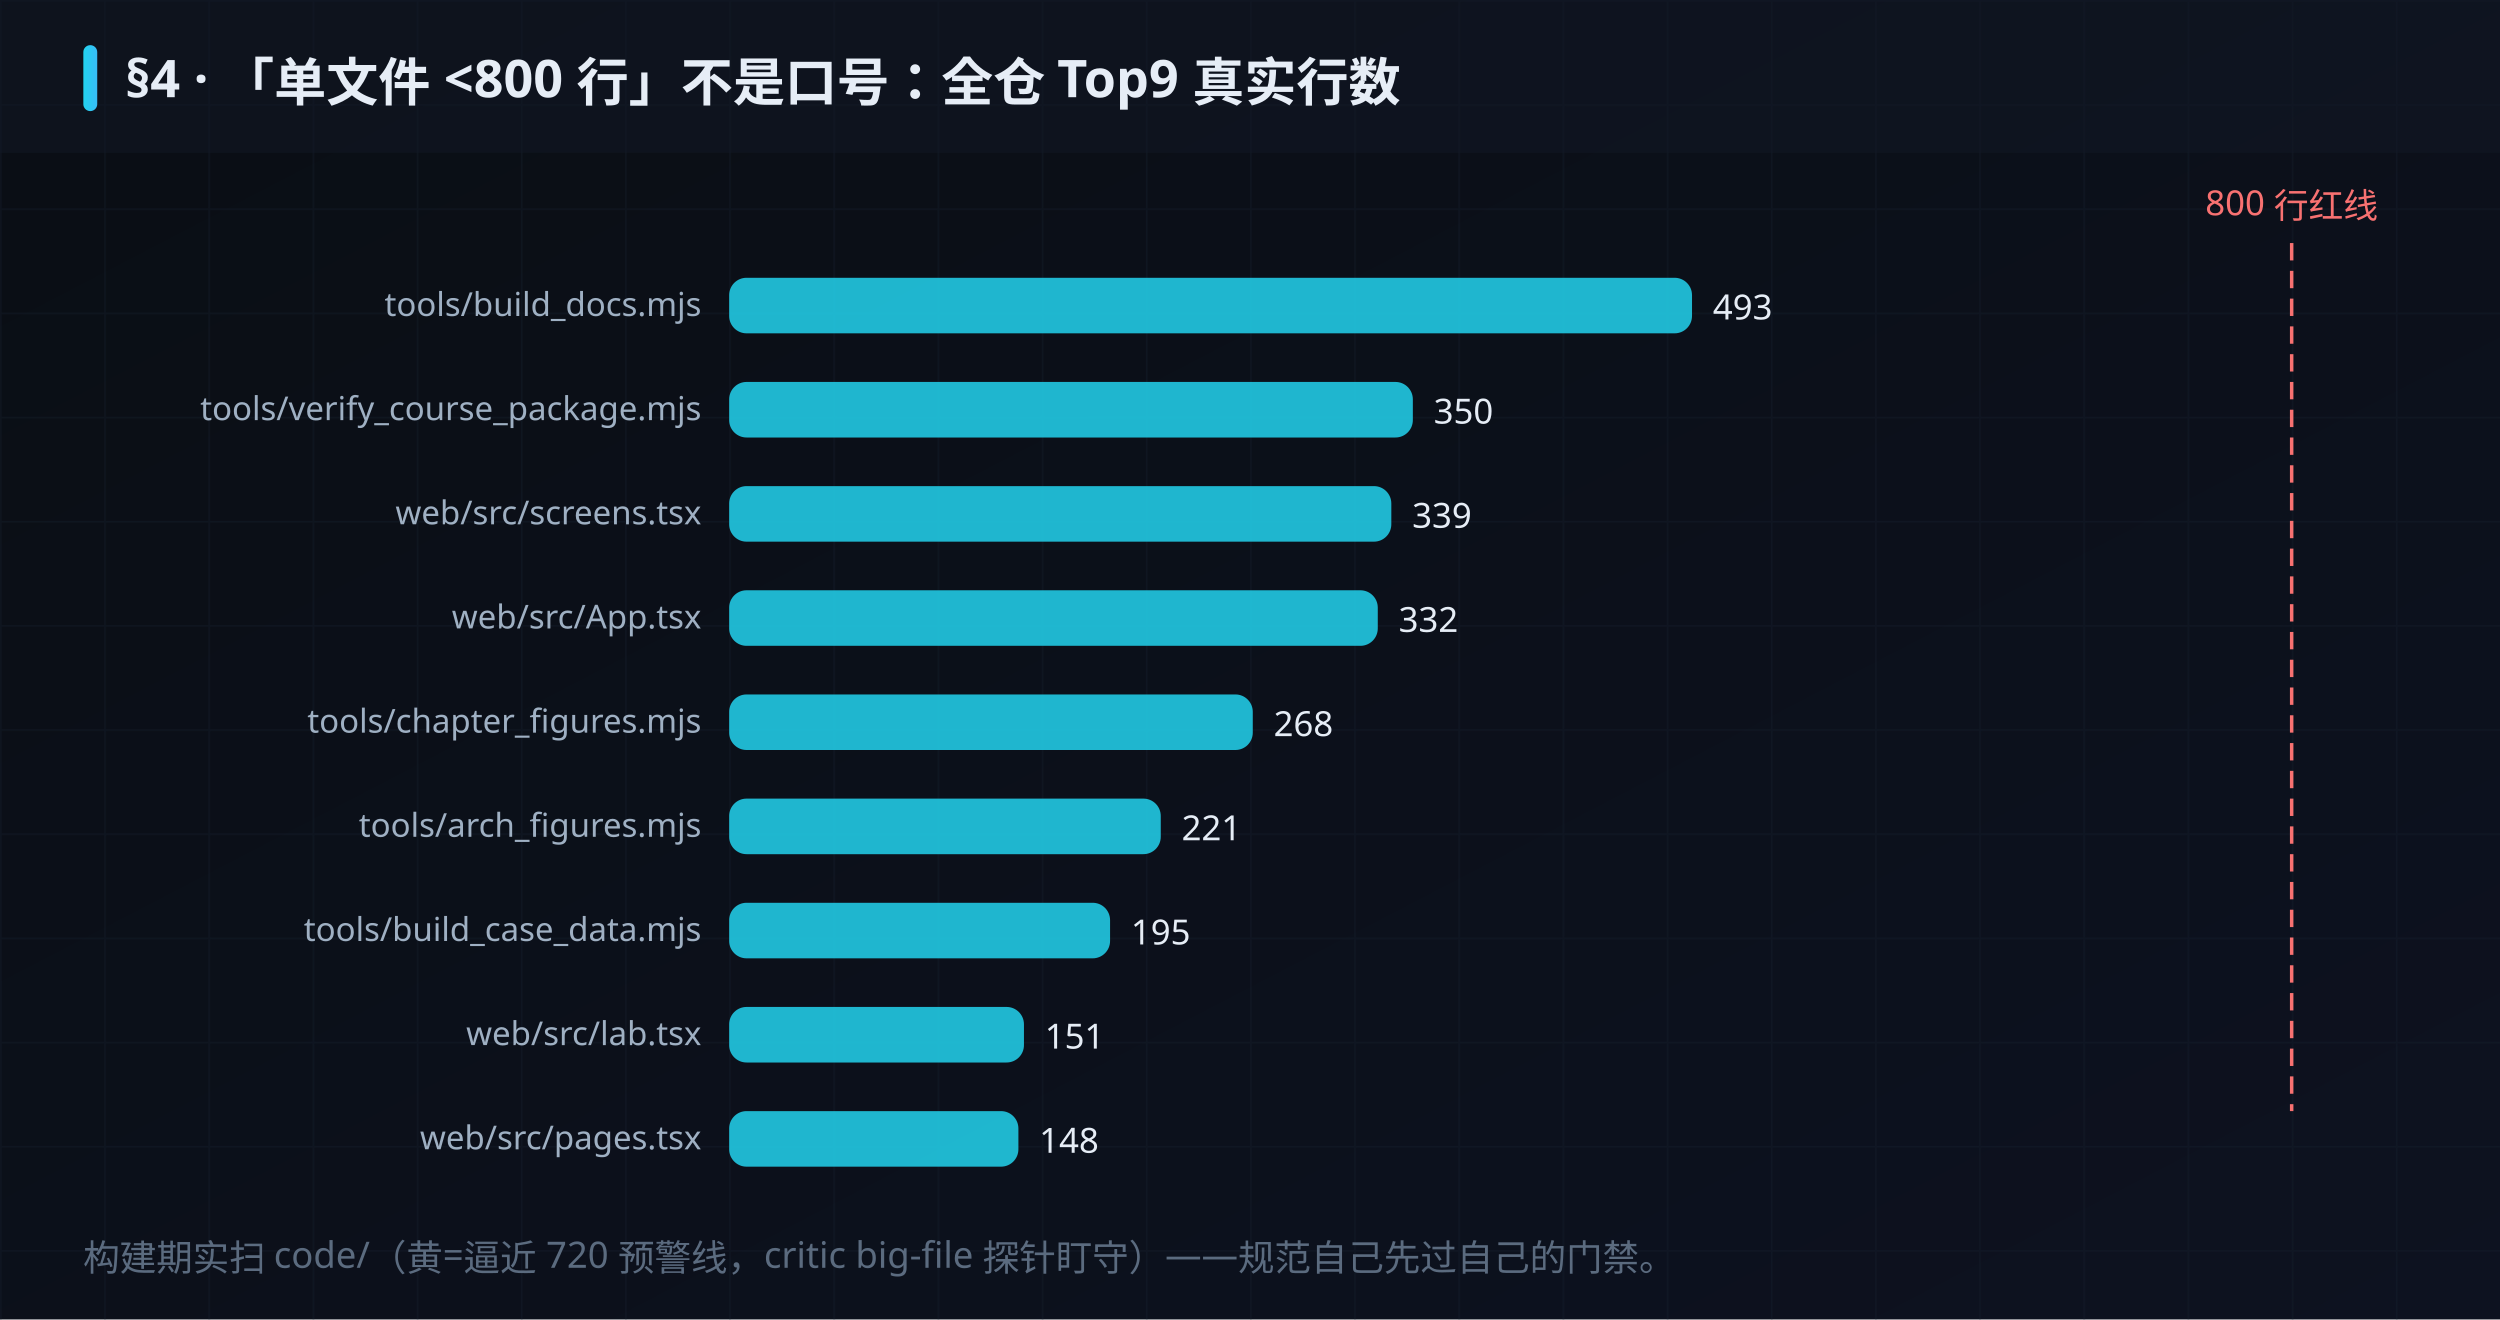
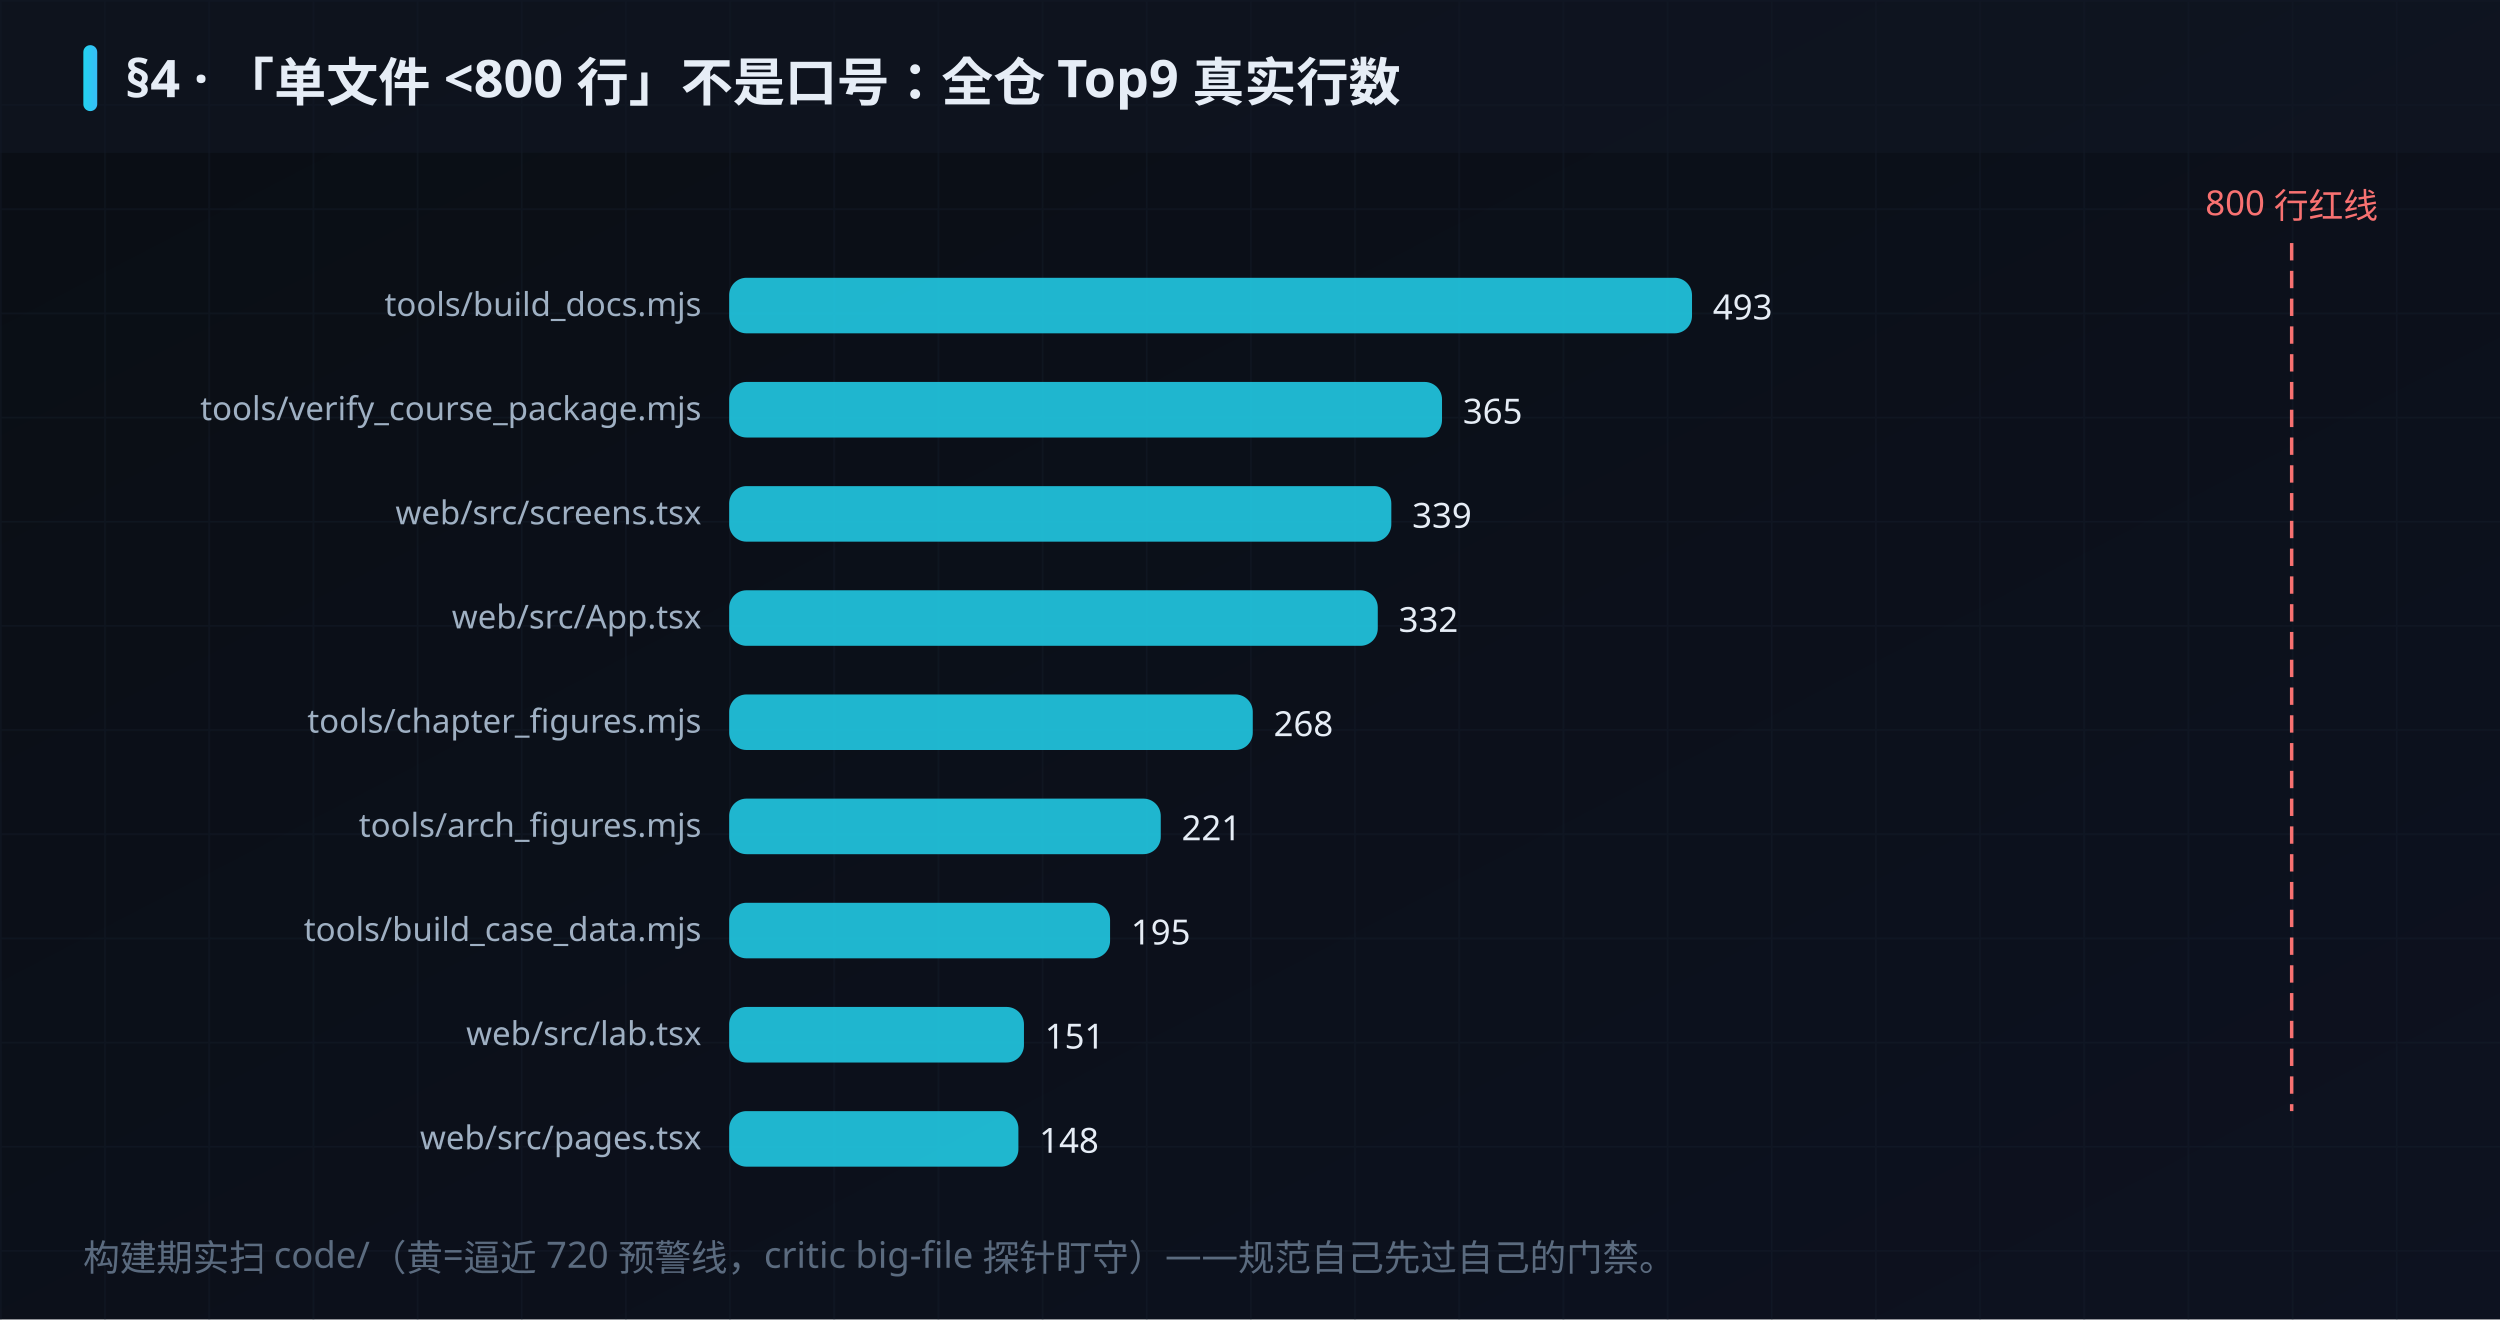
<svg xmlns="http://www.w3.org/2000/svg" viewBox="0 0 720 380" font-family="PingFang SC,Microsoft YaHei,sans-serif">
  <defs>
    <linearGradient id="dbg" x1="0" y1="0" x2="1" y2="1">
      <stop offset="0" stop-color="#0a0e14" />
      <stop offset="1" stop-color="#0d1220" />
    </linearGradient>
    <linearGradient id="dac" x1="0" y1="0" x2="1" y2="0">
      <stop offset="0" stop-color="#22d3ee" />
      <stop offset="1" stop-color="#38bdf8" />
    </linearGradient>
    <pattern id="dgrid" width="30" height="30" patternUnits="userSpaceOnUse">
      <path d="M30 0H0V30" fill="none" stroke="#16202e" stroke-width="1" />
    </pattern>
    <filter id="dsh" x="-20%" y="-20%" width="140%" height="140%">
      <feDropShadow dx="0" dy="1.5" stdDeviation="2.5" flood-color="#000" flood-opacity="0.35" />
    </filter>
  </defs>
  <rect width="720" height="380" fill="url(#dbg)" />
  <rect width="720" height="380" fill="url(#dgrid)" opacity="0.35" />
  <rect x="0" y="0" width="720" height="44" fill="#121826" opacity="0.5" />
  <rect x="24" y="13" width="4" height="19" rx="2" fill="url(#dac)" />
  <text x="36" y="28" font-size="15" font-weight="750" fill="#e6edf6">§4 · 「单文件 &lt;800 行」不是口号：全仓 Top9 真实行数</text>
  <text x="24" y="366" font-size="10.5" fill="#5b6b7f">构建期实扫 code/（黄=逼近 720 预警线，critic big-file 探针盯守）——规范自己先过自己的门禁。</text>
  <line x1="660" y1="70" x2="660" y2="320" stroke="#f87171" stroke-dasharray="5 3" />
  <text x="660" y="62" font-size="10" fill="#f87171" text-anchor="middle">800 行红线</text>
  <text x="202" y="91" font-size="9.5" fill="#9fb0c3" text-anchor="end">tools/build_docs.mjs</text>
  <rect x="210" y="80" width="277.3" height="16" rx="5" fill="#22d3ee" opacity="0.85" />
  <text x="493.3" y="92" font-size="10" fill="#e6edf6">493</text>
  <text x="202" y="121" font-size="9.5" fill="#9fb0c3" text-anchor="end">tools/verify_course_package.mjs</text>
-   <rect x="210" y="110" width="196.9" height="16" rx="5" fill="#22d3ee" opacity="0.85" />
-   <text x="412.9" y="122" font-size="10" fill="#e6edf6">350</text>
+   <rect x="210" y="110" width="205.3" height="16" rx="5" fill="#22d3ee" opacity="0.85" />
+   <text x="421.3" y="122" font-size="10" fill="#e6edf6">365</text>
  <text x="202" y="151" font-size="9.5" fill="#9fb0c3" text-anchor="end">web/src/screens.tsx</text>
  <rect x="210" y="140" width="190.7" height="16" rx="5" fill="#22d3ee" opacity="0.85" />
  <text x="406.7" y="152" font-size="10" fill="#e6edf6">339</text>
  <text x="202" y="181" font-size="9.5" fill="#9fb0c3" text-anchor="end">web/src/App.tsx</text>
  <rect x="210" y="170" width="186.8" height="16" rx="5" fill="#22d3ee" opacity="0.85" />
  <text x="402.8" y="182" font-size="10" fill="#e6edf6">332</text>
  <text x="202" y="211" font-size="9.5" fill="#9fb0c3" text-anchor="end">tools/chapter_figures.mjs</text>
  <rect x="210" y="200" width="150.8" height="16" rx="5" fill="#22d3ee" opacity="0.85" />
  <text x="366.8" y="212" font-size="10" fill="#e6edf6">268</text>
  <text x="202" y="241" font-size="9.5" fill="#9fb0c3" text-anchor="end">tools/arch_figures.mjs</text>
  <rect x="210" y="230" width="124.3" height="16" rx="5" fill="#22d3ee" opacity="0.85" />
  <text x="340.3" y="242" font-size="10" fill="#e6edf6">221</text>
  <text x="202" y="271" font-size="9.5" fill="#9fb0c3" text-anchor="end">tools/build_case_data.mjs</text>
  <rect x="210" y="260" width="109.7" height="16" rx="5" fill="#22d3ee" opacity="0.85" />
  <text x="325.7" y="272" font-size="10" fill="#e6edf6">195</text>
  <text x="202" y="301" font-size="9.5" fill="#9fb0c3" text-anchor="end">web/src/lab.tsx</text>
  <rect x="210" y="290" width="84.9" height="16" rx="5" fill="#22d3ee" opacity="0.85" />
  <text x="300.9" y="302" font-size="10" fill="#e6edf6">151</text>
  <text x="202" y="331" font-size="9.5" fill="#9fb0c3" text-anchor="end">web/src/pages.tsx</text>
  <rect x="210" y="320" width="83.3" height="16" rx="5" fill="#22d3ee" opacity="0.85" />
  <text x="299.3" y="332" font-size="10" fill="#e6edf6">148</text>
</svg>
